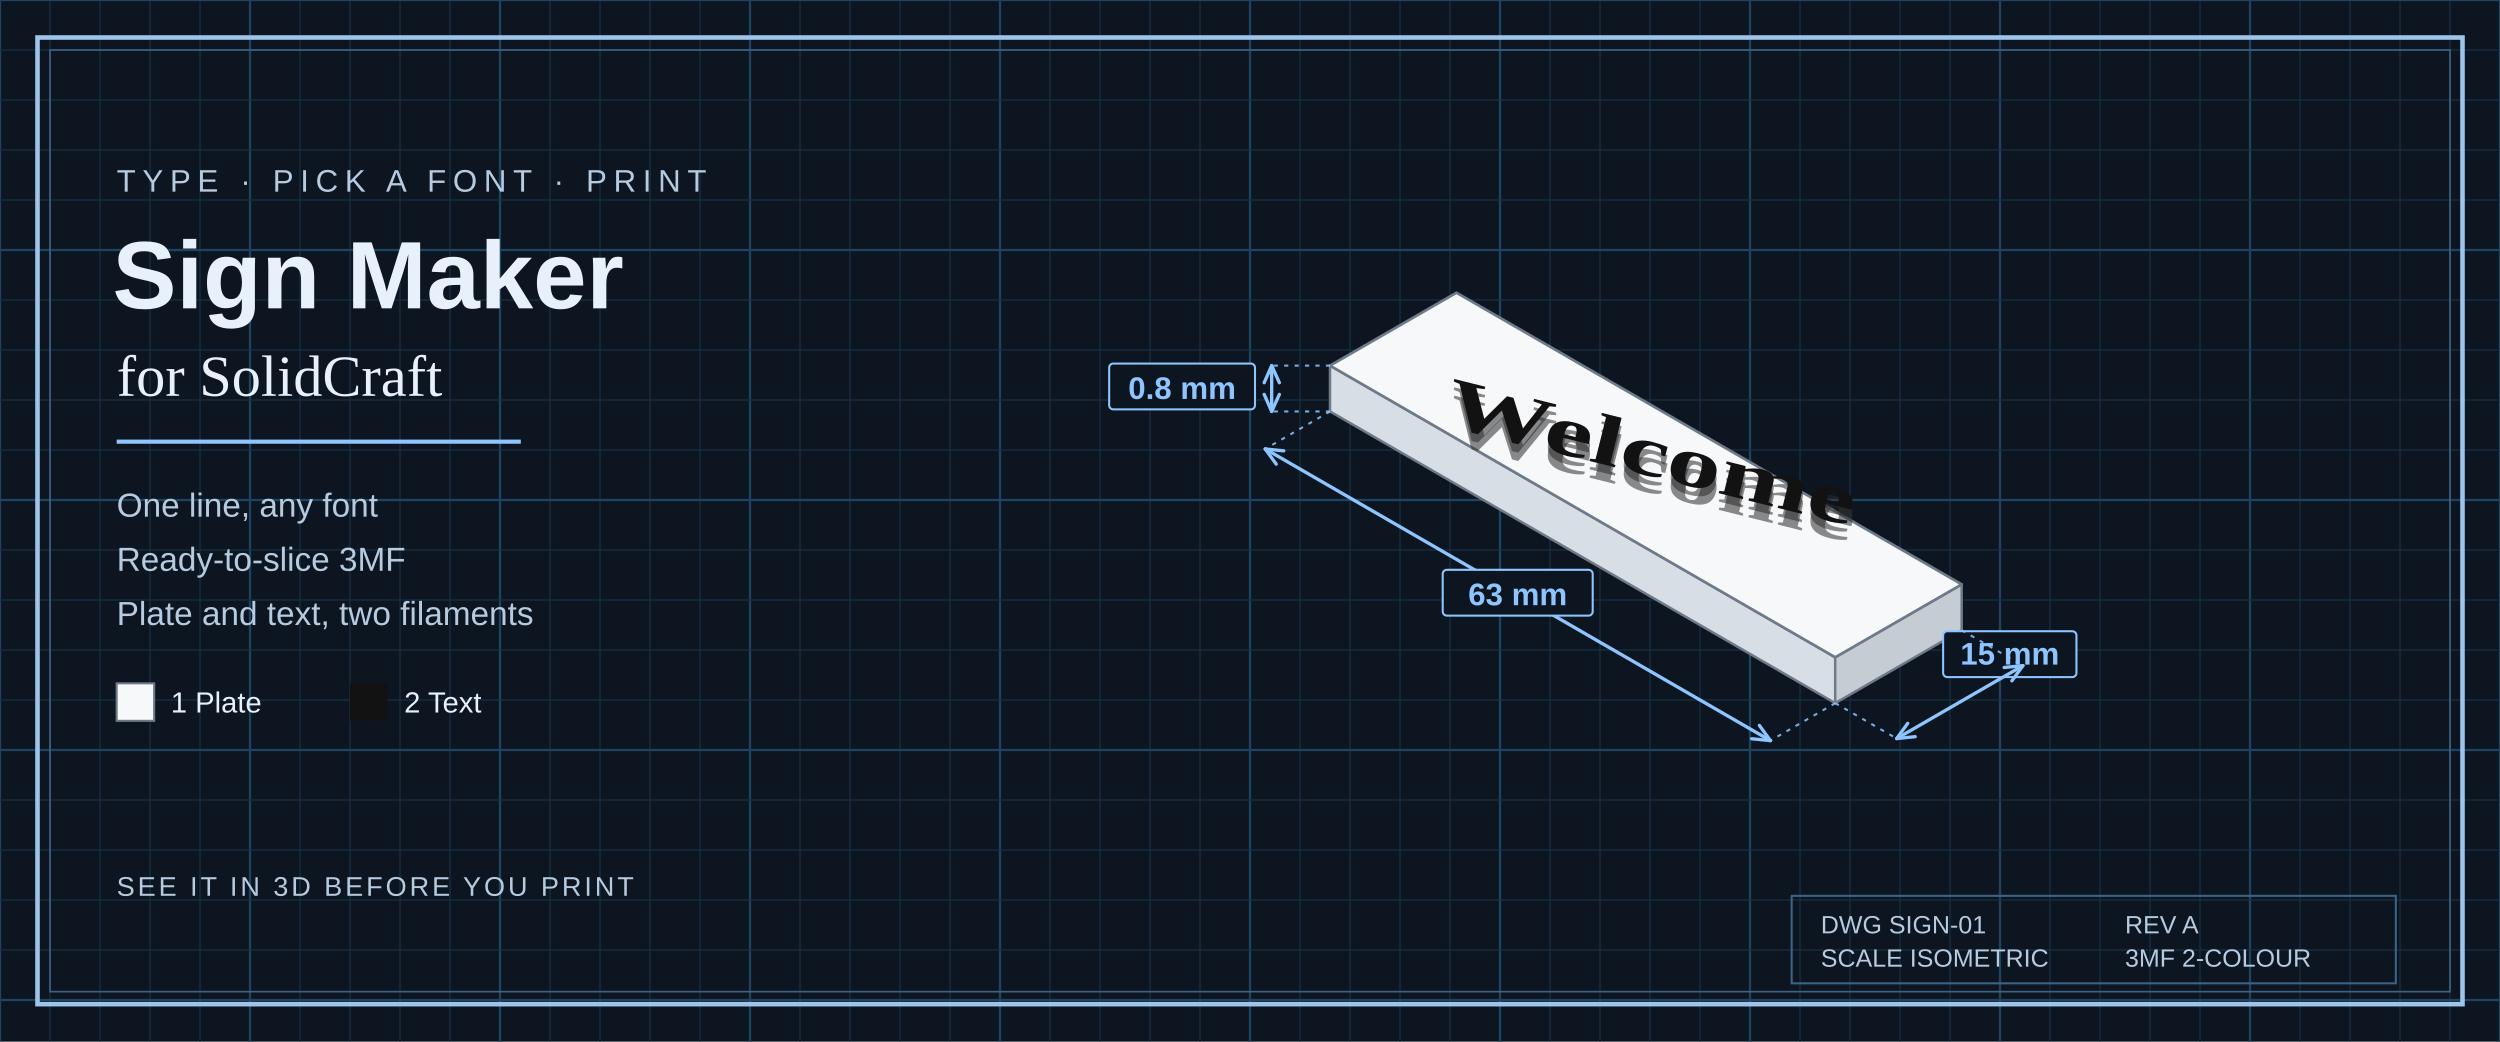
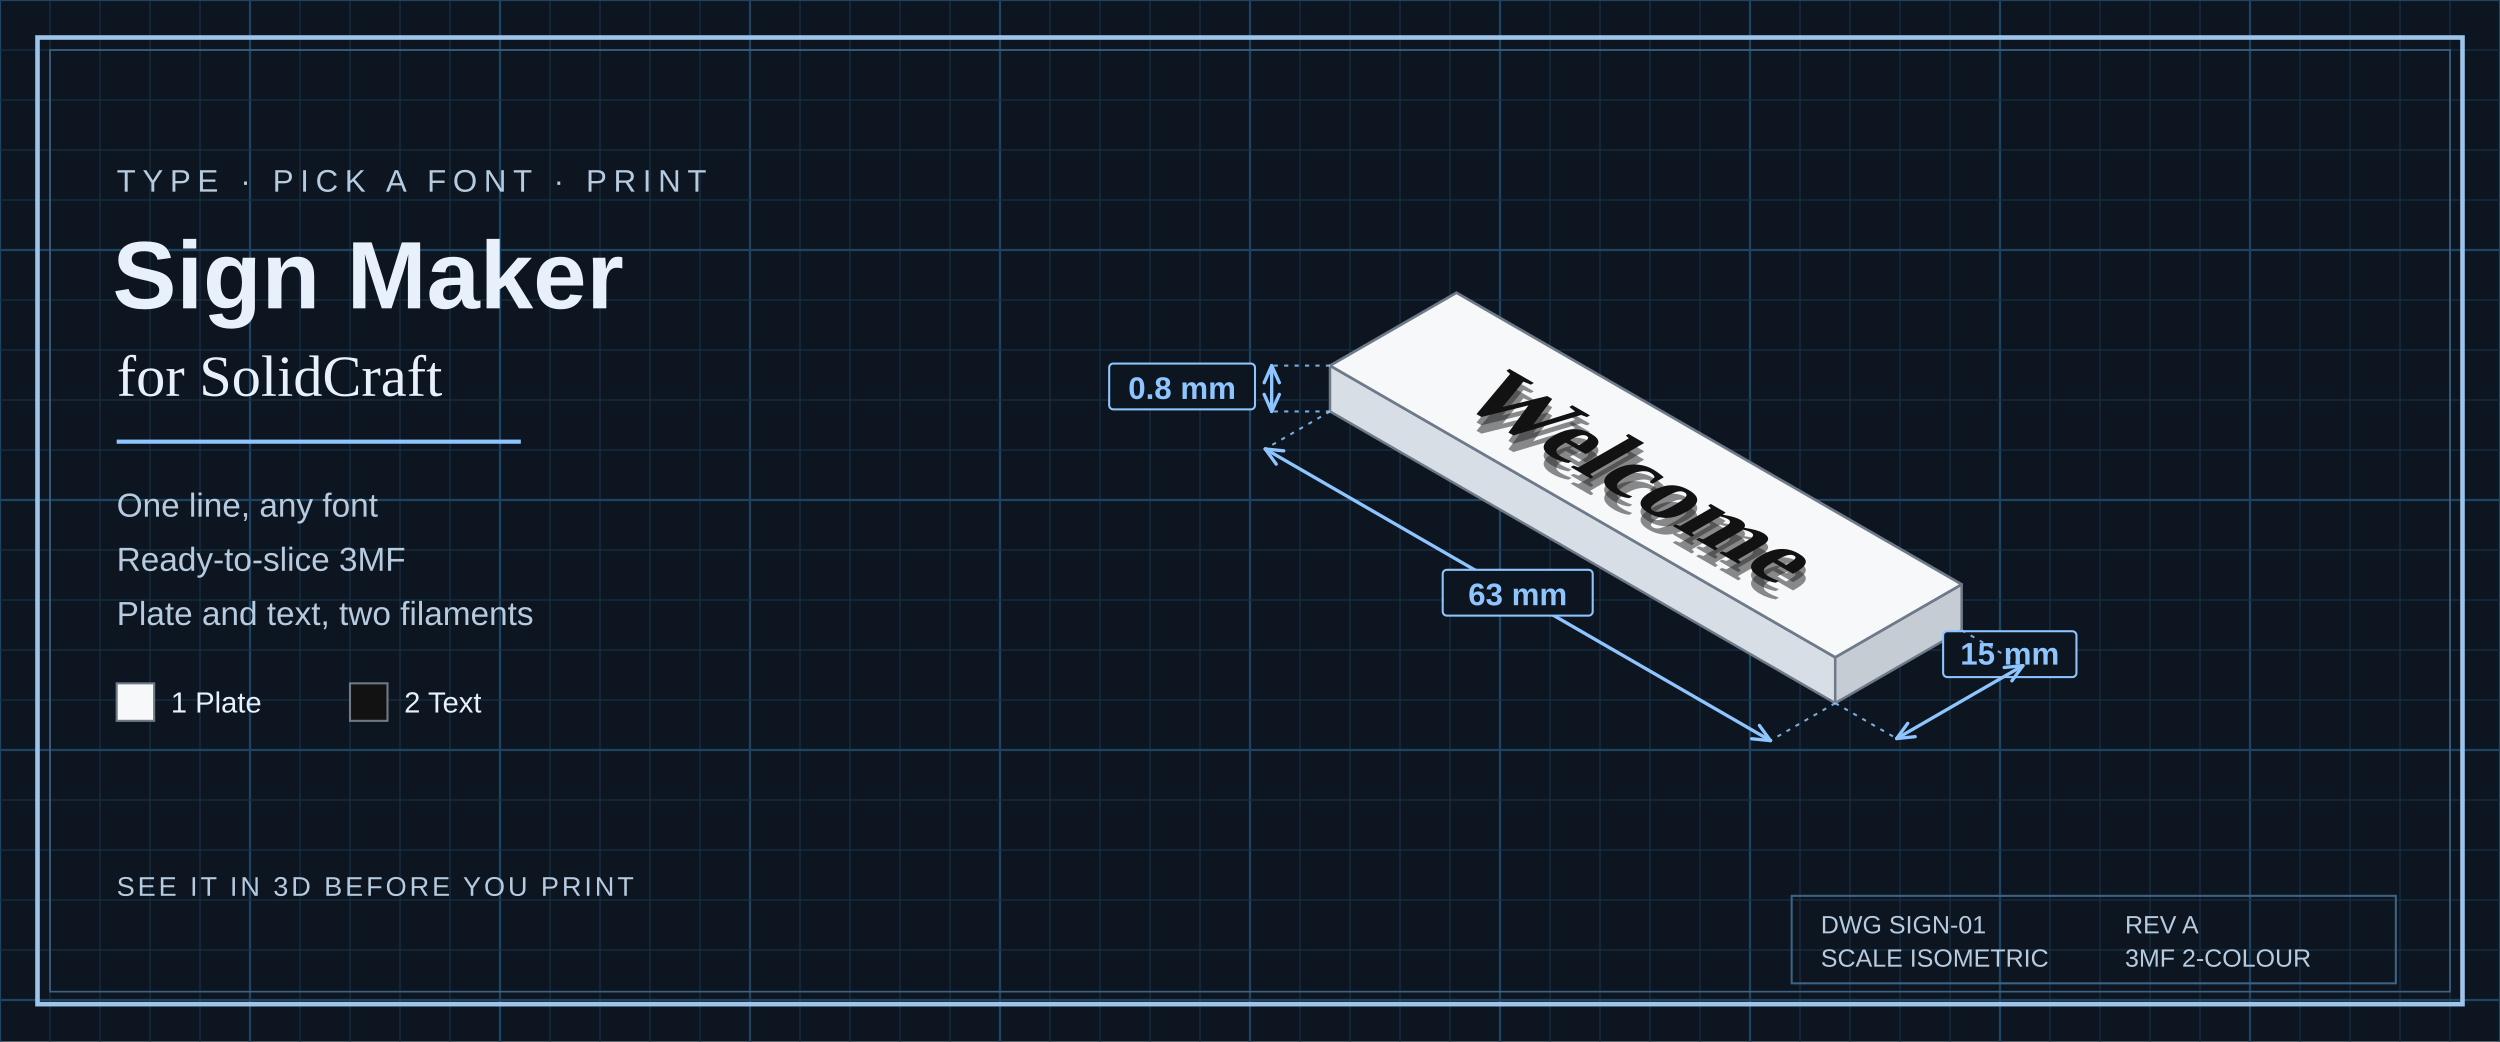
<svg xmlns="http://www.w3.org/2000/svg" viewBox="0 0 1200 500" width="1200" height="500" role="img" aria-label="Illustration: Sign Maker for SolidCraft, an isometric two-colour sign reading Welcome">
  <rect width="1200" height="500" fill="#0c1520" />
  <line x1="0" y1="0" x2="0" y2="500" stroke="#1e4462" stroke-width="1.1" />
  <line x1="24" y1="0" x2="24" y2="500" stroke="#163044" stroke-width="0.6" />
  <line x1="48" y1="0" x2="48" y2="500" stroke="#163044" stroke-width="0.6" />
  <line x1="72" y1="0" x2="72" y2="500" stroke="#163044" stroke-width="0.6" />
  <line x1="96" y1="0" x2="96" y2="500" stroke="#163044" stroke-width="0.6" />
  <line x1="120" y1="0" x2="120" y2="500" stroke="#1e4462" stroke-width="1.1" />
  <line x1="144" y1="0" x2="144" y2="500" stroke="#163044" stroke-width="0.6" />
  <line x1="168" y1="0" x2="168" y2="500" stroke="#163044" stroke-width="0.6" />
  <line x1="192" y1="0" x2="192" y2="500" stroke="#163044" stroke-width="0.6" />
  <line x1="216" y1="0" x2="216" y2="500" stroke="#163044" stroke-width="0.6" />
  <line x1="240" y1="0" x2="240" y2="500" stroke="#1e4462" stroke-width="1.1" />
  <line x1="264" y1="0" x2="264" y2="500" stroke="#163044" stroke-width="0.6" />
  <line x1="288" y1="0" x2="288" y2="500" stroke="#163044" stroke-width="0.6" />
  <line x1="312" y1="0" x2="312" y2="500" stroke="#163044" stroke-width="0.6" />
  <line x1="336" y1="0" x2="336" y2="500" stroke="#163044" stroke-width="0.6" />
  <line x1="360" y1="0" x2="360" y2="500" stroke="#1e4462" stroke-width="1.1" />
  <line x1="384" y1="0" x2="384" y2="500" stroke="#163044" stroke-width="0.6" />
  <line x1="408" y1="0" x2="408" y2="500" stroke="#163044" stroke-width="0.6" />
  <line x1="432" y1="0" x2="432" y2="500" stroke="#163044" stroke-width="0.6" />
  <line x1="456" y1="0" x2="456" y2="500" stroke="#163044" stroke-width="0.6" />
  <line x1="480" y1="0" x2="480" y2="500" stroke="#1e4462" stroke-width="1.1" />
  <line x1="504" y1="0" x2="504" y2="500" stroke="#163044" stroke-width="0.6" />
  <line x1="528" y1="0" x2="528" y2="500" stroke="#163044" stroke-width="0.6" />
  <line x1="552" y1="0" x2="552" y2="500" stroke="#163044" stroke-width="0.6" />
  <line x1="576" y1="0" x2="576" y2="500" stroke="#163044" stroke-width="0.6" />
  <line x1="600" y1="0" x2="600" y2="500" stroke="#1e4462" stroke-width="1.1" />
  <line x1="624" y1="0" x2="624" y2="500" stroke="#163044" stroke-width="0.6" />
  <line x1="648" y1="0" x2="648" y2="500" stroke="#163044" stroke-width="0.6" />
  <line x1="672" y1="0" x2="672" y2="500" stroke="#163044" stroke-width="0.6" />
  <line x1="696" y1="0" x2="696" y2="500" stroke="#163044" stroke-width="0.6" />
  <line x1="720" y1="0" x2="720" y2="500" stroke="#1e4462" stroke-width="1.1" />
  <line x1="744" y1="0" x2="744" y2="500" stroke="#163044" stroke-width="0.6" />
  <line x1="768" y1="0" x2="768" y2="500" stroke="#163044" stroke-width="0.6" />
  <line x1="792" y1="0" x2="792" y2="500" stroke="#163044" stroke-width="0.6" />
  <line x1="816" y1="0" x2="816" y2="500" stroke="#163044" stroke-width="0.6" />
  <line x1="840" y1="0" x2="840" y2="500" stroke="#1e4462" stroke-width="1.1" />
  <line x1="864" y1="0" x2="864" y2="500" stroke="#163044" stroke-width="0.6" />
  <line x1="888" y1="0" x2="888" y2="500" stroke="#163044" stroke-width="0.6" />
  <line x1="912" y1="0" x2="912" y2="500" stroke="#163044" stroke-width="0.6" />
  <line x1="936" y1="0" x2="936" y2="500" stroke="#163044" stroke-width="0.6" />
  <line x1="960" y1="0" x2="960" y2="500" stroke="#1e4462" stroke-width="1.1" />
  <line x1="984" y1="0" x2="984" y2="500" stroke="#163044" stroke-width="0.6" />
  <line x1="1008" y1="0" x2="1008" y2="500" stroke="#163044" stroke-width="0.6" />
  <line x1="1032" y1="0" x2="1032" y2="500" stroke="#163044" stroke-width="0.6" />
  <line x1="1056" y1="0" x2="1056" y2="500" stroke="#163044" stroke-width="0.6" />
  <line x1="1080" y1="0" x2="1080" y2="500" stroke="#1e4462" stroke-width="1.1" />
  <line x1="1104" y1="0" x2="1104" y2="500" stroke="#163044" stroke-width="0.6" />
  <line x1="1128" y1="0" x2="1128" y2="500" stroke="#163044" stroke-width="0.6" />
  <line x1="1152" y1="0" x2="1152" y2="500" stroke="#163044" stroke-width="0.6" />
  <line x1="1176" y1="0" x2="1176" y2="500" stroke="#163044" stroke-width="0.6" />
  <line x1="1200" y1="0" x2="1200" y2="500" stroke="#1e4462" stroke-width="1.1" />
  <line x1="0" y1="0" x2="1200" y2="0" stroke="#1e4462" stroke-width="1.1" />
  <line x1="0" y1="24" x2="1200" y2="24" stroke="#163044" stroke-width="0.6" />
  <line x1="0" y1="48" x2="1200" y2="48" stroke="#163044" stroke-width="0.6" />
  <line x1="0" y1="72" x2="1200" y2="72" stroke="#163044" stroke-width="0.6" />
  <line x1="0" y1="96" x2="1200" y2="96" stroke="#163044" stroke-width="0.6" />
  <line x1="0" y1="120" x2="1200" y2="120" stroke="#1e4462" stroke-width="1.1" />
  <line x1="0" y1="144" x2="1200" y2="144" stroke="#163044" stroke-width="0.6" />
  <line x1="0" y1="168" x2="1200" y2="168" stroke="#163044" stroke-width="0.6" />
  <line x1="0" y1="192" x2="1200" y2="192" stroke="#163044" stroke-width="0.6" />
  <line x1="0" y1="216" x2="1200" y2="216" stroke="#163044" stroke-width="0.6" />
  <line x1="0" y1="240" x2="1200" y2="240" stroke="#1e4462" stroke-width="1.1" />
  <line x1="0" y1="264" x2="1200" y2="264" stroke="#163044" stroke-width="0.6" />
  <line x1="0" y1="288" x2="1200" y2="288" stroke="#163044" stroke-width="0.6" />
  <line x1="0" y1="312" x2="1200" y2="312" stroke="#163044" stroke-width="0.6" />
  <line x1="0" y1="336" x2="1200" y2="336" stroke="#163044" stroke-width="0.6" />
  <line x1="0" y1="360" x2="1200" y2="360" stroke="#1e4462" stroke-width="1.1" />
  <line x1="0" y1="384" x2="1200" y2="384" stroke="#163044" stroke-width="0.6" />
  <line x1="0" y1="408" x2="1200" y2="408" stroke="#163044" stroke-width="0.6" />
  <line x1="0" y1="432" x2="1200" y2="432" stroke="#163044" stroke-width="0.6" />
  <line x1="0" y1="456" x2="1200" y2="456" stroke="#163044" stroke-width="0.6" />
  <line x1="0" y1="480" x2="1200" y2="480" stroke="#1e4462" stroke-width="1.1" />
  <rect x="18" y="18" width="1164" height="464" fill="none" stroke="#9ec4ea" stroke-width="2.2" />
  <rect x="24" y="24" width="1152" height="452" fill="none" stroke="#3d6284" stroke-width="0.8" />
  <text x="56" y="92" fill="#b7cbe0" font-family="Segoe UI, Liberation Sans, DejaVu Sans, sans-serif" font-size="15" letter-spacing="3.2">TYPE  ·  PICK A FONT  ·  PRINT</text>
  <text x="54" y="148" fill="#e8f1fb" font-family="Segoe UI, Liberation Sans, DejaVu Sans, sans-serif" font-size="46" font-weight="700">Sign Maker</text>
  <text x="56" y="190" fill="#e8f1fb" font-family="Georgia, Liberation Serif, Times New Roman, serif" font-size="28">for SolidCraft</text>
  <line x1="56" y1="212" x2="250" y2="212" stroke="#8ec5ff" stroke-width="2" />
  <text x="56" y="248" fill="#b7cbe0" font-family="Segoe UI, Liberation Sans, DejaVu Sans, sans-serif" font-size="16">One line, any font</text>
  <text x="56" y="274" fill="#b7cbe0" font-family="Segoe UI, Liberation Sans, DejaVu Sans, sans-serif" font-size="16">Ready-to-slice 3MF</text>
  <text x="56" y="300" fill="#b7cbe0" font-family="Segoe UI, Liberation Sans, DejaVu Sans, sans-serif" font-size="16">Plate and text, two filaments</text>
  <rect x="56" y="328" width="18" height="18" fill="#f7f8fa" stroke="#6e7a88" />
  <text x="82" y="342" fill="#e8f1fb" font-family="Segoe UI, Liberation Sans, DejaVu Sans, sans-serif" font-size="14">1  Plate</text>
-   <rect x="168" y="328" width="18" height="18" fill="#121212" />
+   <rect x="168" y="328" width="18" height="18" fill="#121212" stroke="#6e7a88" />
  <text x="194" y="342" fill="#e8f1fb" font-family="Segoe UI, Liberation Sans, DejaVu Sans, sans-serif" font-size="14">2  Text</text>
  <text x="56" y="430" fill="#b7cbe0" font-family="Segoe UI, Liberation Sans, DejaVu Sans, sans-serif" font-size="13" letter-spacing="1.4">SEE IT IN 3D BEFORE YOU PRINT</text>
  <polygon points="638.4,197.5 880.9,337.5 880.9,315.5 638.4,175.5" fill="#d8dee6" stroke="#6e7a88" stroke-width="1.2" stroke-linejoin="round" />
  <polygon points="941.6,302.5 880.9,337.5 880.9,315.5 941.6,280.5" fill="#c5ccd4" stroke="#6e7a88" stroke-width="1.2" stroke-linejoin="round" />
  <polygon points="699.1,140.5 941.6,280.5 880.9,315.5 638.4,175.5" fill="#f7f8fa" stroke="#6e7a88" stroke-width="1.3" stroke-linejoin="round" />
  <g transform="translate(790.0,228.0)">
    <g transform="translate(0,8)" opacity="0.55">
-       <text transform="rotate(14) scale(1,0.66)" text-anchor="middle" font-family="Georgia, 'Liberation Serif', 'Times New Roman', serif" font-size="52" font-weight="700" fill="#2c2c2c">Welcome</text>
+       <text transform="matrix(0.866,0.5,-0.8663,0.4995,0,0) translate(0,17)" text-anchor="middle" font-family="Georgia, 'Liberation Serif', 'Times New Roman', serif" font-size="46" font-weight="700" fill="#2c2c2c">Welcome</text>
    </g>
    <g transform="translate(0,4)" opacity="0.55">
-       <text transform="rotate(14) scale(1,0.66)" text-anchor="middle" font-family="Georgia, 'Liberation Serif', 'Times New Roman', serif" font-size="52" font-weight="700" fill="#2c2c2c">Welcome</text>
+       <text transform="matrix(0.866,0.5,-0.8663,0.4995,0,0) translate(0,17)" text-anchor="middle" font-family="Georgia, 'Liberation Serif', 'Times New Roman', serif" font-size="46" font-weight="700" fill="#2c2c2c">Welcome</text>
    </g>
    <g transform="translate(0,0)">
-       <text transform="rotate(14) scale(1,0.66)" text-anchor="middle" font-family="Georgia, 'Liberation Serif', 'Times New Roman', serif" font-size="52" font-weight="700" fill="#121212">Welcome</text>
+       <text transform="matrix(0.866,0.5,-0.8663,0.4995,0,0) translate(0,17)" text-anchor="middle" font-family="Georgia, 'Liberation Serif', 'Times New Roman', serif" font-size="46" font-weight="700" fill="#121212">Welcome</text>
    </g>
  </g>
  <line x1="638.4" y1="197.5" x2="607.3" y2="215.5" stroke="#8ec5ff" stroke-width="1" stroke-dasharray="2 3" opacity="0.85" />
  <line x1="880.9" y1="337.5" x2="849.8" y2="355.5" stroke="#8ec5ff" stroke-width="1" stroke-dasharray="2 3" opacity="0.85" />
  <line x1="607.3" y1="215.5" x2="849.8" y2="355.5" stroke="#8ec5ff" stroke-width="1.6" />
  <line x1="607.3" y1="215.5" x2="612.6" y2="222.8" stroke="#8ec5ff" stroke-width="1.6" stroke-linecap="round" />
  <line x1="607.3" y1="215.5" x2="616.2" y2="216.4" stroke="#8ec5ff" stroke-width="1.6" stroke-linecap="round" />
  <line x1="849.8" y1="355.5" x2="844.5" y2="348.2" stroke="#8ec5ff" stroke-width="1.6" stroke-linecap="round" />
  <line x1="849.8" y1="355.5" x2="840.8" y2="354.6" stroke="#8ec5ff" stroke-width="1.6" stroke-linecap="round" />
  <g font-family="Segoe UI, Liberation Sans, DejaVu Sans, sans-serif" font-size="15" font-weight="700" fill="#8ec5ff">
    <rect x="692.5" y="273.5" width="72" height="22" rx="2" fill="#0c1520" stroke="#8ec5ff" stroke-width="1" />
    <text x="728.5" y="290.5" text-anchor="middle">63 mm</text>
    <rect x="932.7" y="303.0" width="64" height="22" rx="2" fill="#0c1520" stroke="#8ec5ff" stroke-width="1" />
    <text x="964.7" y="319.0" text-anchor="middle">15 mm</text>
    <rect x="532.4" y="174.5" width="70" height="22" rx="2" fill="#0c1520" stroke="#8ec5ff" stroke-width="1" />
    <text x="567.4" y="191.5" text-anchor="middle">0.8 mm</text>
  </g>
  <line x1="638.4" y1="197.5" x2="610.4" y2="197.5" stroke="#8ec5ff" stroke-width="1" stroke-dasharray="2 3" opacity="0.85" />
  <line x1="638.4" y1="175.5" x2="610.4" y2="175.5" stroke="#8ec5ff" stroke-width="1" stroke-dasharray="2 3" opacity="0.85" />
  <line x1="610.4" y1="197.5" x2="610.4" y2="175.5" stroke="#8ec5ff" stroke-width="1.6" />
  <line x1="610.4" y1="197.5" x2="614.1" y2="189.3" stroke="#8ec5ff" stroke-width="1.6" stroke-linecap="round" />
  <line x1="610.4" y1="197.5" x2="606.8" y2="189.3" stroke="#8ec5ff" stroke-width="1.6" stroke-linecap="round" />
  <line x1="610.4" y1="175.5" x2="606.8" y2="183.7" stroke="#8ec5ff" stroke-width="1.6" stroke-linecap="round" />
  <line x1="610.4" y1="175.5" x2="614.1" y2="183.7" stroke="#8ec5ff" stroke-width="1.6" stroke-linecap="round" />
  <line x1="941.6" y1="302.5" x2="971.0" y2="319.5" stroke="#8ec5ff" stroke-width="1" stroke-dasharray="2 3" opacity="0.85" />
  <line x1="880.9" y1="337.5" x2="910.4" y2="354.5" stroke="#8ec5ff" stroke-width="1" stroke-dasharray="2 3" opacity="0.85" />
  <line x1="971.0" y1="319.5" x2="910.4" y2="354.5" stroke="#8ec5ff" stroke-width="1.6" />
  <line x1="971.0" y1="319.5" x2="962.0" y2="320.4" stroke="#8ec5ff" stroke-width="1.6" stroke-linecap="round" />
  <line x1="971.0" y1="319.5" x2="965.7" y2="326.8" stroke="#8ec5ff" stroke-width="1.6" stroke-linecap="round" />
  <line x1="910.4" y1="354.5" x2="919.3" y2="353.6" stroke="#8ec5ff" stroke-width="1.6" stroke-linecap="round" />
  <line x1="910.4" y1="354.5" x2="915.7" y2="347.2" stroke="#8ec5ff" stroke-width="1.6" stroke-linecap="round" />
  <g font-family="Segoe UI, Liberation Sans, DejaVu Sans, sans-serif" font-size="12" fill="#b7cbe0">
    <rect x="860" y="430" width="290" height="42" fill="none" stroke="#3d6284" />
    <text x="874" y="448">DWG  SIGN-01</text>
    <text x="874" y="464">SCALE  ISOMETRIC</text>
    <text x="1020" y="448">REV  A</text>
    <text x="1020" y="464">3MF  2-COLOUR</text>
  </g>
</svg>
